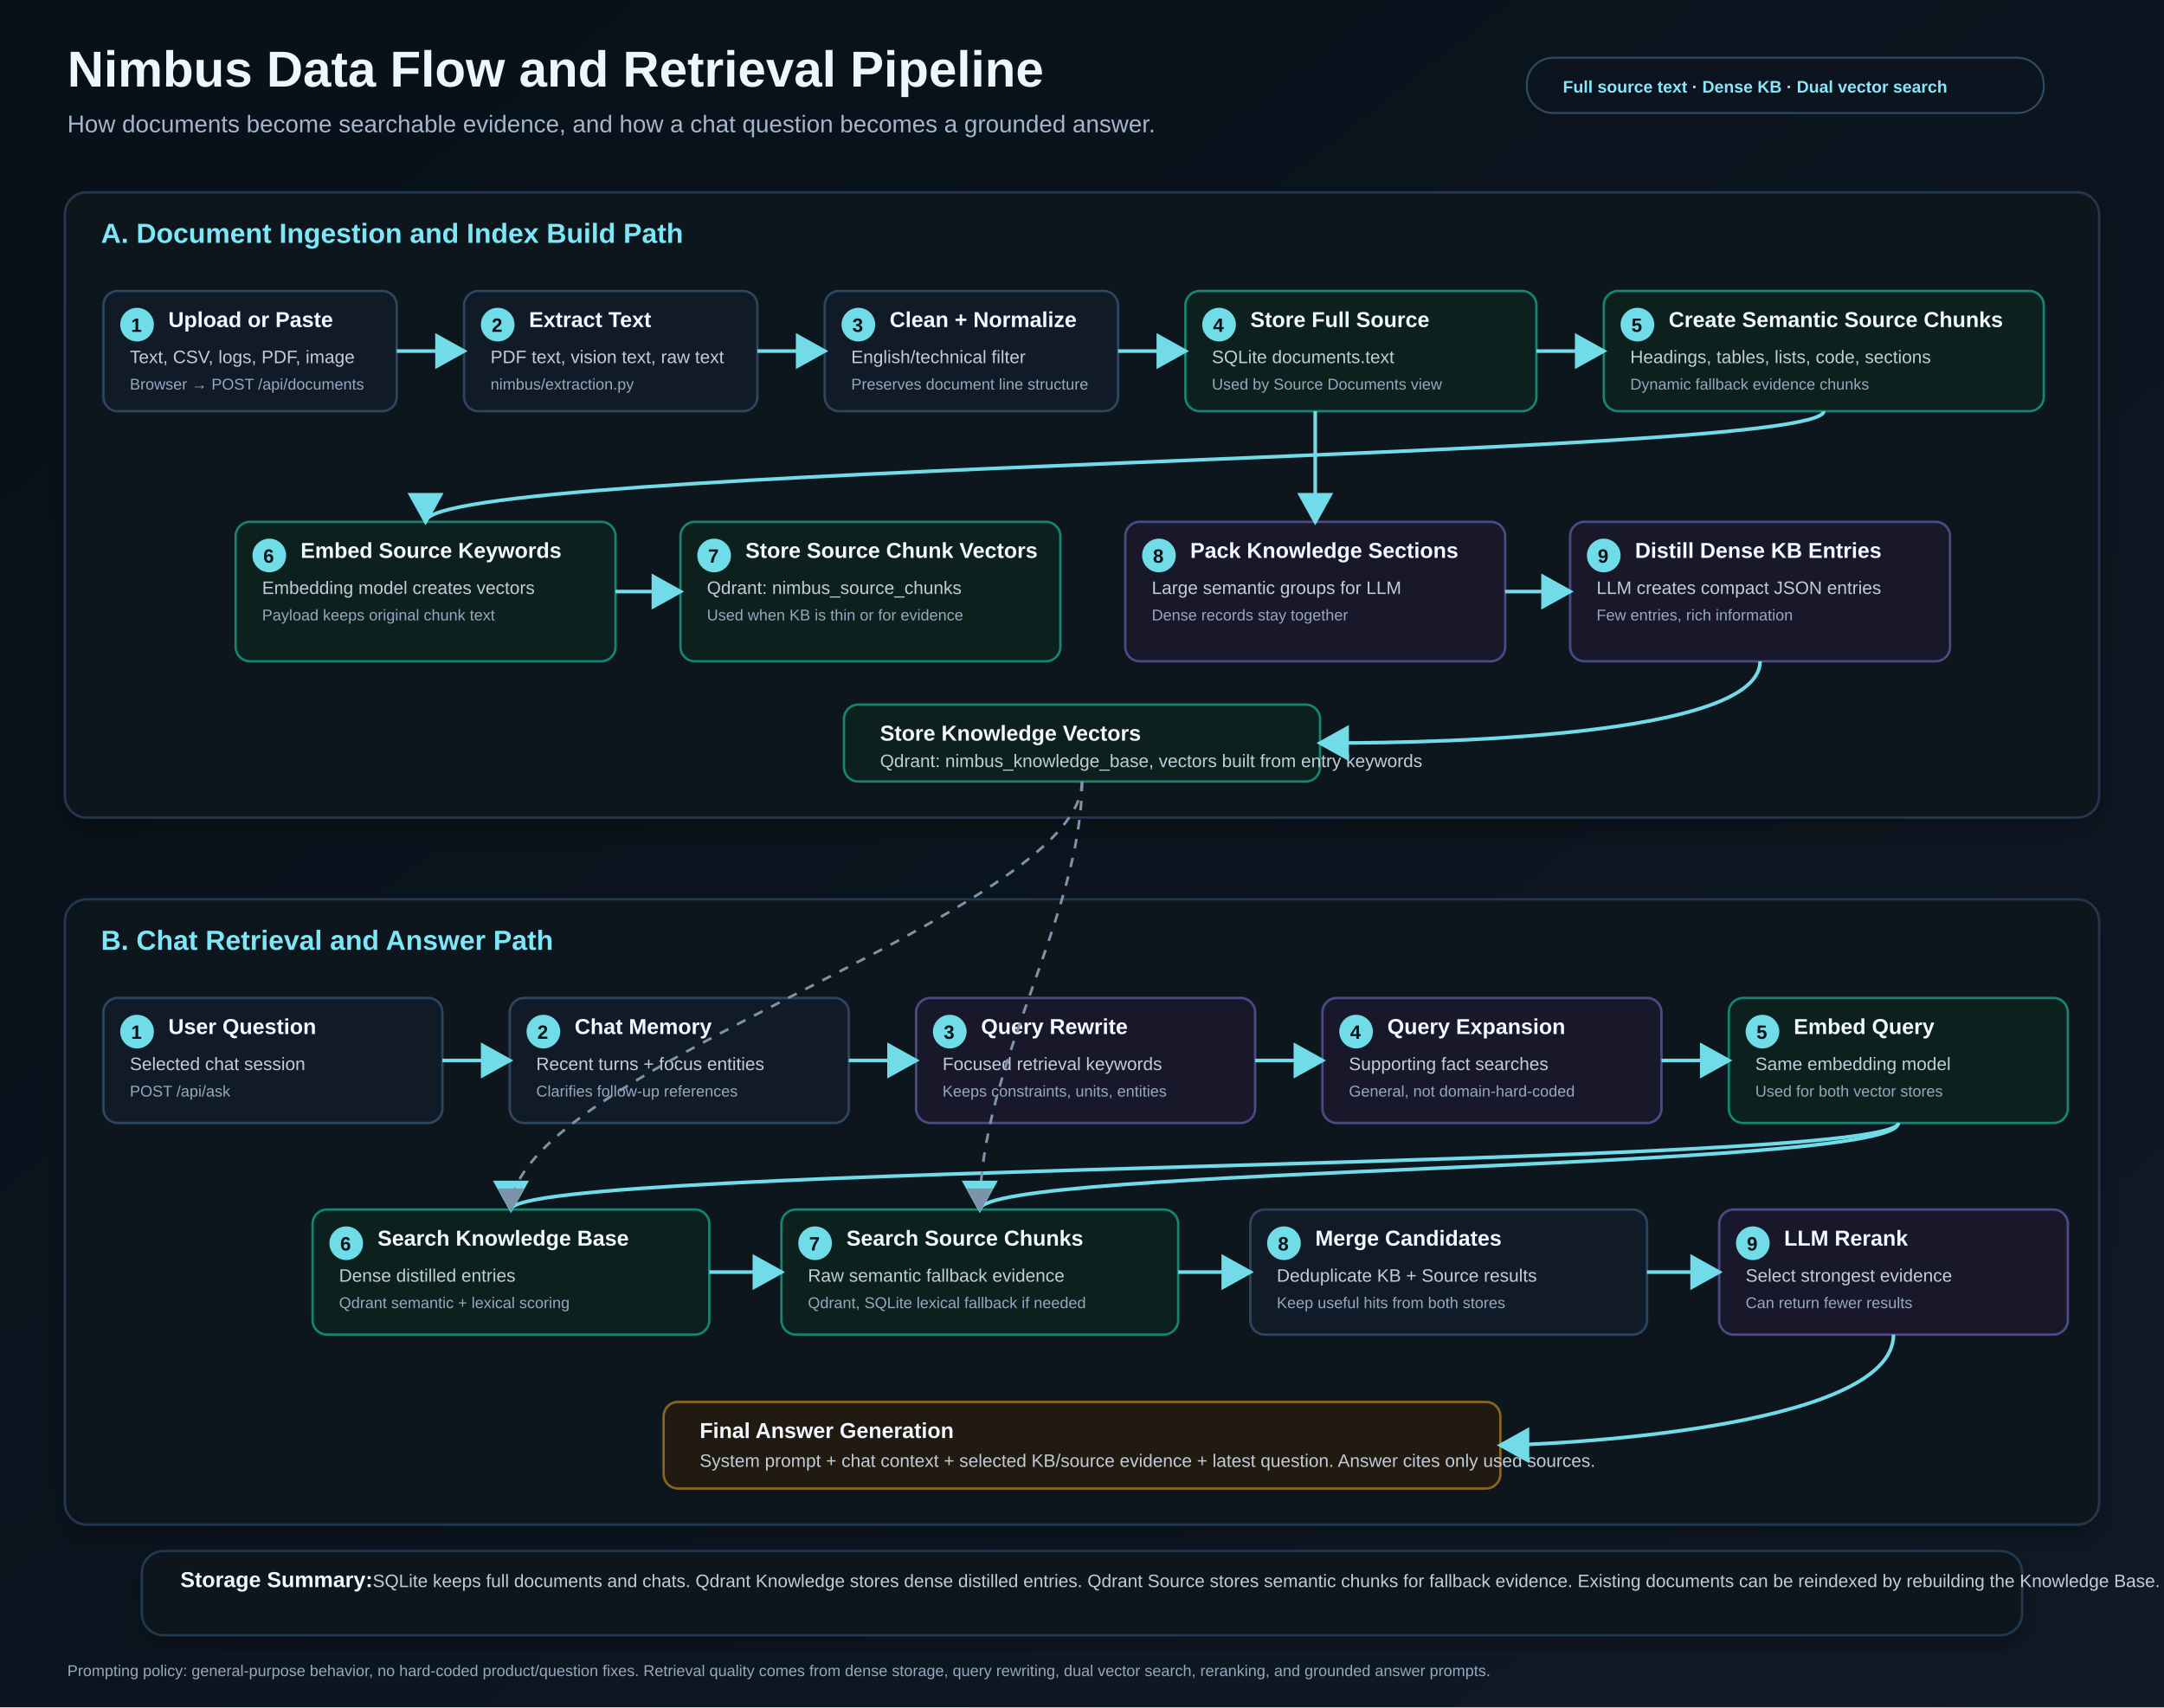
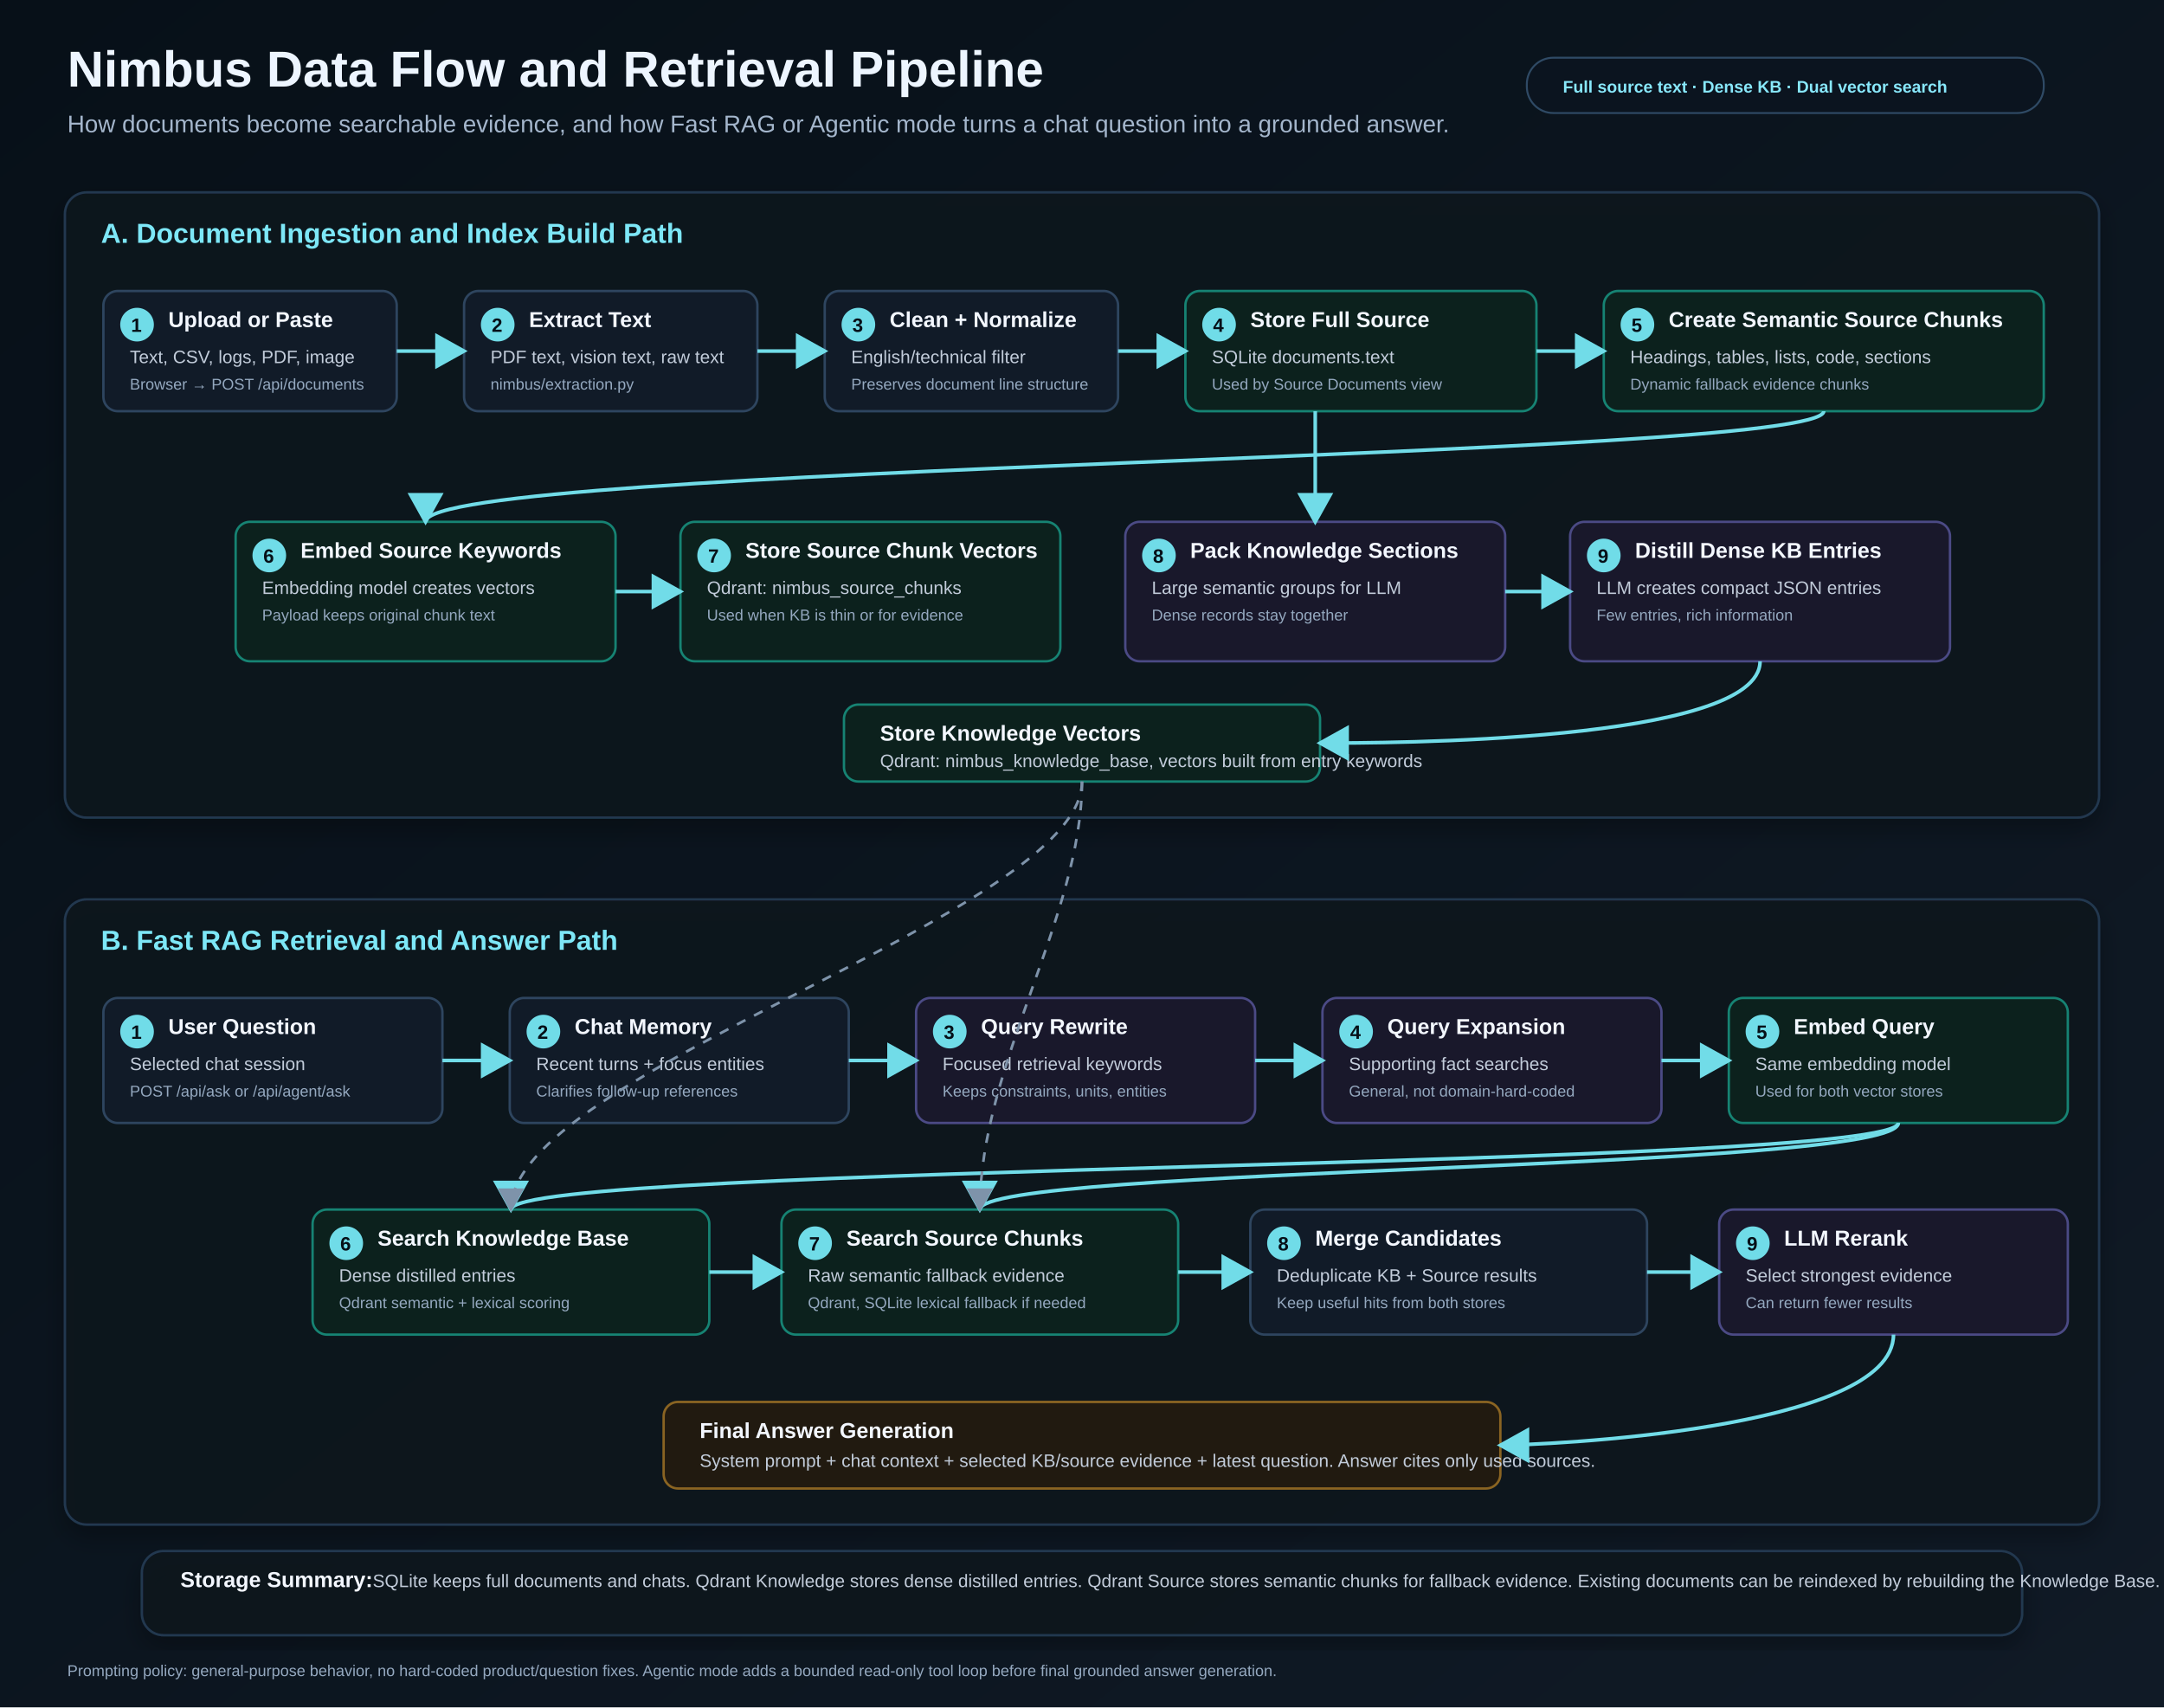
<svg xmlns="http://www.w3.org/2000/svg" width="1800" height="1420" viewBox="0 0 1800 1420" role="img" aria-labelledby="title desc">
  <defs>
    <linearGradient id="page" x1="0" y1="0" x2="1" y2="1">
      <stop offset="0%" stop-color="#071018" />
      <stop offset="100%" stop-color="#101a26" />
    </linearGradient>
    <filter id="shadow" x="-12%" y="-14%" width="124%" height="132%">
      <feDropShadow dx="0" dy="10" stdDeviation="10" flood-color="#000" flood-opacity="0.30" />
    </filter>
    <marker id="arrow" markerWidth="12" markerHeight="12" refX="9" refY="6" orient="auto" markerUnits="strokeWidth">
      <path d="M 1 1 L 10 6 L 1 11 z" fill="#71dce8" />
    </marker>
    <marker id="softArrow" markerWidth="12" markerHeight="12" refX="9" refY="6" orient="auto" markerUnits="strokeWidth">
      <path d="M 1 1 L 10 6 L 1 11 z" fill="#7e93aa" />
    </marker>
    <style>
      .headline { fill: #edf5ff; font: 800 42px Arial, sans-serif; }
      .subhead { fill: #a4b6cc; font: 400 20px Arial, sans-serif; }
      .lane { fill: rgba(12, 20, 31, 0.94); stroke: #24394f; stroke-width: 2; rx: 18; filter: url(#shadow); }
      .lane-title { fill: #7de7f7; font: 800 23px Arial, sans-serif; }
      .card { fill: #111b28; stroke: #2e455f; stroke-width: 2; rx: 12; }
      .green { fill: #0c211d; stroke: #168373; stroke-width: 2; rx: 12; }
      .amber { fill: #211a10; stroke: #8a6422; stroke-width: 2; rx: 12; }
      .purple { fill: #19182b; stroke: #4b4a85; stroke-width: 2; rx: 12; }
      .title { fill: #f3f7ff; font: 800 18px Arial, sans-serif; }
      .text { fill: #c2ccda; font: 400 15px Arial, sans-serif; }
      .small { fill: #94a8bf; font: 400 13px Arial, sans-serif; }
      .chip { fill: #0b141f; stroke: #2f4a65; stroke-width: 1.6; rx: 22; }
      .chip-text { fill: #88e8fb; font: 700 14px Arial, sans-serif; }
      .flow { stroke: #71dce8; stroke-width: 3; fill: none; marker-end: url(#arrow); }
      .soft-flow { stroke: #7e93aa; stroke-width: 2.2; fill: none; marker-end: url(#softArrow); stroke-dasharray: 8 8; }
      .label { fill: #9eb1c8; font: 700 13px Arial, sans-serif; }
      .db { fill: #101b29; stroke: #36536f; stroke-width: 2; }
      .db-top { fill: #17293c; stroke: #36536f; stroke-width: 2; }
      .num { fill: #061018; font: 800 16px Arial, sans-serif; }
      .circle { fill: #70dce8; }
    </style>
  </defs>
  <rect width="1800" height="1420" fill="url(#page)" />
  <text class="headline" x="56" y="72">Nimbus Data Flow and Retrieval Pipeline</text>
-   <text class="subhead" x="56" y="110">How documents become searchable evidence, and how a chat question becomes a grounded answer.</text>
+   <text class="subhead" x="56" y="110">How documents become searchable evidence, and how Fast RAG or Agentic mode turns a chat question into a grounded answer.</text>
  <rect class="chip" x="1270" y="48" width="430" height="46" />
  <text class="chip-text" x="1300" y="77">Full source text · Dense KB · Dual vector search</text>
  <rect class="lane" x="54" y="160" width="1692" height="520" />
  <text class="lane-title" x="84" y="202">A. Document Ingestion and Index Build Path</text>
  <rect class="card" x="86" y="242" width="244" height="100" />
  <circle class="circle" cx="114" cy="270" r="14" />
  <text class="num" x="109" y="276">1</text>
  <text class="title" x="140" y="272">Upload or Paste</text>
  <text class="text" x="108" y="302">Text, CSV, logs, PDF, image</text>
  <text class="small" x="108" y="324">Browser → POST /api/documents</text>
  <rect class="card" x="386" y="242" width="244" height="100" />
  <circle class="circle" cx="414" cy="270" r="14" />
  <text class="num" x="409" y="276">2</text>
  <text class="title" x="440" y="272">Extract Text</text>
  <text class="text" x="408" y="302">PDF text, vision text, raw text</text>
  <text class="small" x="408" y="324">nimbus/extraction.py</text>
  <rect class="card" x="686" y="242" width="244" height="100" />
  <circle class="circle" cx="714" cy="270" r="14" />
  <text class="num" x="709" y="276">3</text>
  <text class="title" x="740" y="272">Clean + Normalize</text>
  <text class="text" x="708" y="302">English/technical filter</text>
  <text class="small" x="708" y="324">Preserves document line structure</text>
  <rect class="green" x="986" y="242" width="292" height="100" />
  <circle class="circle" cx="1014" cy="270" r="14" />
  <text class="num" x="1009" y="276">4</text>
  <text class="title" x="1040" y="272">Store Full Source</text>
  <text class="text" x="1008" y="302">SQLite documents.text</text>
  <text class="small" x="1008" y="324">Used by Source Documents view</text>
  <rect class="green" x="1334" y="242" width="366" height="100" />
  <circle class="circle" cx="1362" cy="270" r="14" />
  <text class="num" x="1357" y="276">5</text>
  <text class="title" x="1388" y="272">Create Semantic Source Chunks</text>
  <text class="text" x="1356" y="302">Headings, tables, lists, code, sections</text>
  <text class="small" x="1356" y="324">Dynamic fallback evidence chunks</text>
  <rect class="green" x="196" y="434" width="316" height="116" />
  <circle class="circle" cx="224" cy="462" r="14" />
  <text class="num" x="219" y="468">6</text>
  <text class="title" x="250" y="464">Embed Source Keywords</text>
  <text class="text" x="218" y="494">Embedding model creates vectors</text>
  <text class="small" x="218" y="516">Payload keeps original chunk text</text>
  <rect class="green" x="566" y="434" width="316" height="116" />
  <circle class="circle" cx="594" cy="462" r="14" />
  <text class="num" x="589" y="468">7</text>
  <text class="title" x="620" y="464">Store Source Chunk Vectors</text>
  <text class="text" x="588" y="494">Qdrant: nimbus_source_chunks</text>
  <text class="small" x="588" y="516">Used when KB is thin or for evidence</text>
  <rect class="purple" x="936" y="434" width="316" height="116" />
  <circle class="circle" cx="964" cy="462" r="14" />
  <text class="num" x="959" y="468">8</text>
  <text class="title" x="990" y="464">Pack Knowledge Sections</text>
  <text class="text" x="958" y="494">Large semantic groups for LLM</text>
  <text class="small" x="958" y="516">Dense records stay together</text>
  <rect class="purple" x="1306" y="434" width="316" height="116" />
  <circle class="circle" cx="1334" cy="462" r="14" />
  <text class="num" x="1329" y="468">9</text>
  <text class="title" x="1360" y="464">Distill Dense KB Entries</text>
  <text class="text" x="1328" y="494">LLM creates compact JSON entries</text>
  <text class="small" x="1328" y="516">Few entries, rich information</text>
  <rect class="green" x="702" y="586" width="396" height="64" />
  <text class="title" x="732" y="616">Store Knowledge Vectors</text>
  <text class="text" x="732" y="638">Qdrant: nimbus_knowledge_base, vectors built from entry keywords</text>
  <path class="flow" d="M 330 292 L 386 292" />
  <path class="flow" d="M 630 292 L 686 292" />
  <path class="flow" d="M 930 292 L 986 292" />
  <path class="flow" d="M 1278 292 L 1334 292" />
  <path class="flow" d="M 1517 342 C 1517 382, 354 386, 354 434" />
  <path class="flow" d="M 512 492 L 566 492" />
  <path class="flow" d="M 1094 342 L 1094 434" />
  <path class="flow" d="M 1252 492 L 1306 492" />
  <path class="flow" d="M 1464 550 C 1464 618, 1150 618, 1098 618" />
  <rect class="lane" x="54" y="748" width="1692" height="520" />
-   <text class="lane-title" x="84" y="790">B. Chat Retrieval and Answer Path</text>
+   <text class="lane-title" x="84" y="790">B. Fast RAG Retrieval and Answer Path</text>
  <rect class="card" x="86" y="830" width="282" height="104" />
  <circle class="circle" cx="114" cy="858" r="14" />
  <text class="num" x="109" y="864">1</text>
  <text class="title" x="140" y="860">User Question</text>
  <text class="text" x="108" y="890">Selected chat session</text>
-   <text class="small" x="108" y="912">POST /api/ask</text>
+   <text class="small" x="108" y="912">POST /api/ask or /api/agent/ask</text>
  <rect class="card" x="424" y="830" width="282" height="104" />
  <circle class="circle" cx="452" cy="858" r="14" />
  <text class="num" x="447" y="864">2</text>
  <text class="title" x="478" y="860">Chat Memory</text>
  <text class="text" x="446" y="890">Recent turns + focus entities</text>
  <text class="small" x="446" y="912">Clarifies follow-up references</text>
  <rect class="purple" x="762" y="830" width="282" height="104" />
  <circle class="circle" cx="790" cy="858" r="14" />
  <text class="num" x="785" y="864">3</text>
  <text class="title" x="816" y="860">Query Rewrite</text>
  <text class="text" x="784" y="890">Focused retrieval keywords</text>
  <text class="small" x="784" y="912">Keeps constraints, units, entities</text>
  <rect class="purple" x="1100" y="830" width="282" height="104" />
  <circle class="circle" cx="1128" cy="858" r="14" />
  <text class="num" x="1123" y="864">4</text>
  <text class="title" x="1154" y="860">Query Expansion</text>
  <text class="text" x="1122" y="890">Supporting fact searches</text>
  <text class="small" x="1122" y="912">General, not domain-hard-coded</text>
  <rect class="green" x="1438" y="830" width="282" height="104" />
  <circle class="circle" cx="1466" cy="858" r="14" />
  <text class="num" x="1461" y="864">5</text>
  <text class="title" x="1492" y="860">Embed Query</text>
  <text class="text" x="1460" y="890">Same embedding model</text>
  <text class="small" x="1460" y="912">Used for both vector stores</text>
  <rect class="green" x="260" y="1006" width="330" height="104" />
  <circle class="circle" cx="288" cy="1034" r="14" />
  <text class="num" x="283" y="1040">6</text>
  <text class="title" x="314" y="1036">Search Knowledge Base</text>
  <text class="text" x="282" y="1066">Dense distilled entries</text>
  <text class="small" x="282" y="1088">Qdrant semantic + lexical scoring</text>
  <rect class="green" x="650" y="1006" width="330" height="104" />
  <circle class="circle" cx="678" cy="1034" r="14" />
  <text class="num" x="673" y="1040">7</text>
  <text class="title" x="704" y="1036">Search Source Chunks</text>
  <text class="text" x="672" y="1066">Raw semantic fallback evidence</text>
  <text class="small" x="672" y="1088">Qdrant, SQLite lexical fallback if needed</text>
  <rect class="card" x="1040" y="1006" width="330" height="104" />
  <circle class="circle" cx="1068" cy="1034" r="14" />
  <text class="num" x="1063" y="1040">8</text>
  <text class="title" x="1094" y="1036">Merge Candidates</text>
  <text class="text" x="1062" y="1066">Deduplicate KB + Source results</text>
  <text class="small" x="1062" y="1088">Keep useful hits from both stores</text>
  <rect class="purple" x="1430" y="1006" width="290" height="104" />
  <circle class="circle" cx="1458" cy="1034" r="14" />
  <text class="num" x="1453" y="1040">9</text>
  <text class="title" x="1484" y="1036">LLM Rerank</text>
  <text class="text" x="1452" y="1066">Select strongest evidence</text>
  <text class="small" x="1452" y="1088">Can return fewer results</text>
  <rect class="amber" x="552" y="1166" width="696" height="72" />
  <text class="title" x="582" y="1196">Final Answer Generation</text>
  <text class="text" x="582" y="1220">System prompt + chat context + selected KB/source evidence + latest question. Answer cites only used sources.</text>
  <path class="flow" d="M 368 882 L 424 882" />
  <path class="flow" d="M 706 882 L 762 882" />
  <path class="flow" d="M 1044 882 L 1100 882" />
  <path class="flow" d="M 1382 882 L 1438 882" />
  <path class="flow" d="M 1579 934 C 1579 972, 425 968, 425 1006" />
  <path class="flow" d="M 1579 934 C 1579 974, 815 970, 815 1006" />
  <path class="flow" d="M 590 1058 L 650 1058" />
  <path class="flow" d="M 980 1058 L 1040 1058" />
  <path class="flow" d="M 1370 1058 L 1430 1058" />
  <path class="flow" d="M 1575 1110 C 1575 1190, 1280 1202, 1248 1202" />
  <rect class="lane" x="118" y="1290" width="1564" height="70" />
  <text class="title" x="150" y="1320">Storage Summary:</text>
  <text class="text" x="310" y="1320">SQLite keeps full documents and chats. Qdrant Knowledge stores dense distilled entries. Qdrant Source stores semantic chunks for fallback evidence. Existing documents can be reindexed by rebuilding the Knowledge Base.</text>
  <path class="soft-flow" d="M 900 650 C 900 760, 425 892, 425 1006" />
  <path class="soft-flow" d="M 900 650 C 900 762, 815 886, 815 1006" />
-   <text class="small" x="56" y="1394">Prompting policy: general-purpose behavior, no hard-coded product/question fixes. Retrieval quality comes from dense storage, query rewriting, dual vector search, reranking, and grounded answer prompts.</text>
+   <text class="small" x="56" y="1394">Prompting policy: general-purpose behavior, no hard-coded product/question fixes. Agentic mode adds a bounded read-only tool loop before final grounded answer generation.</text>
</svg>
